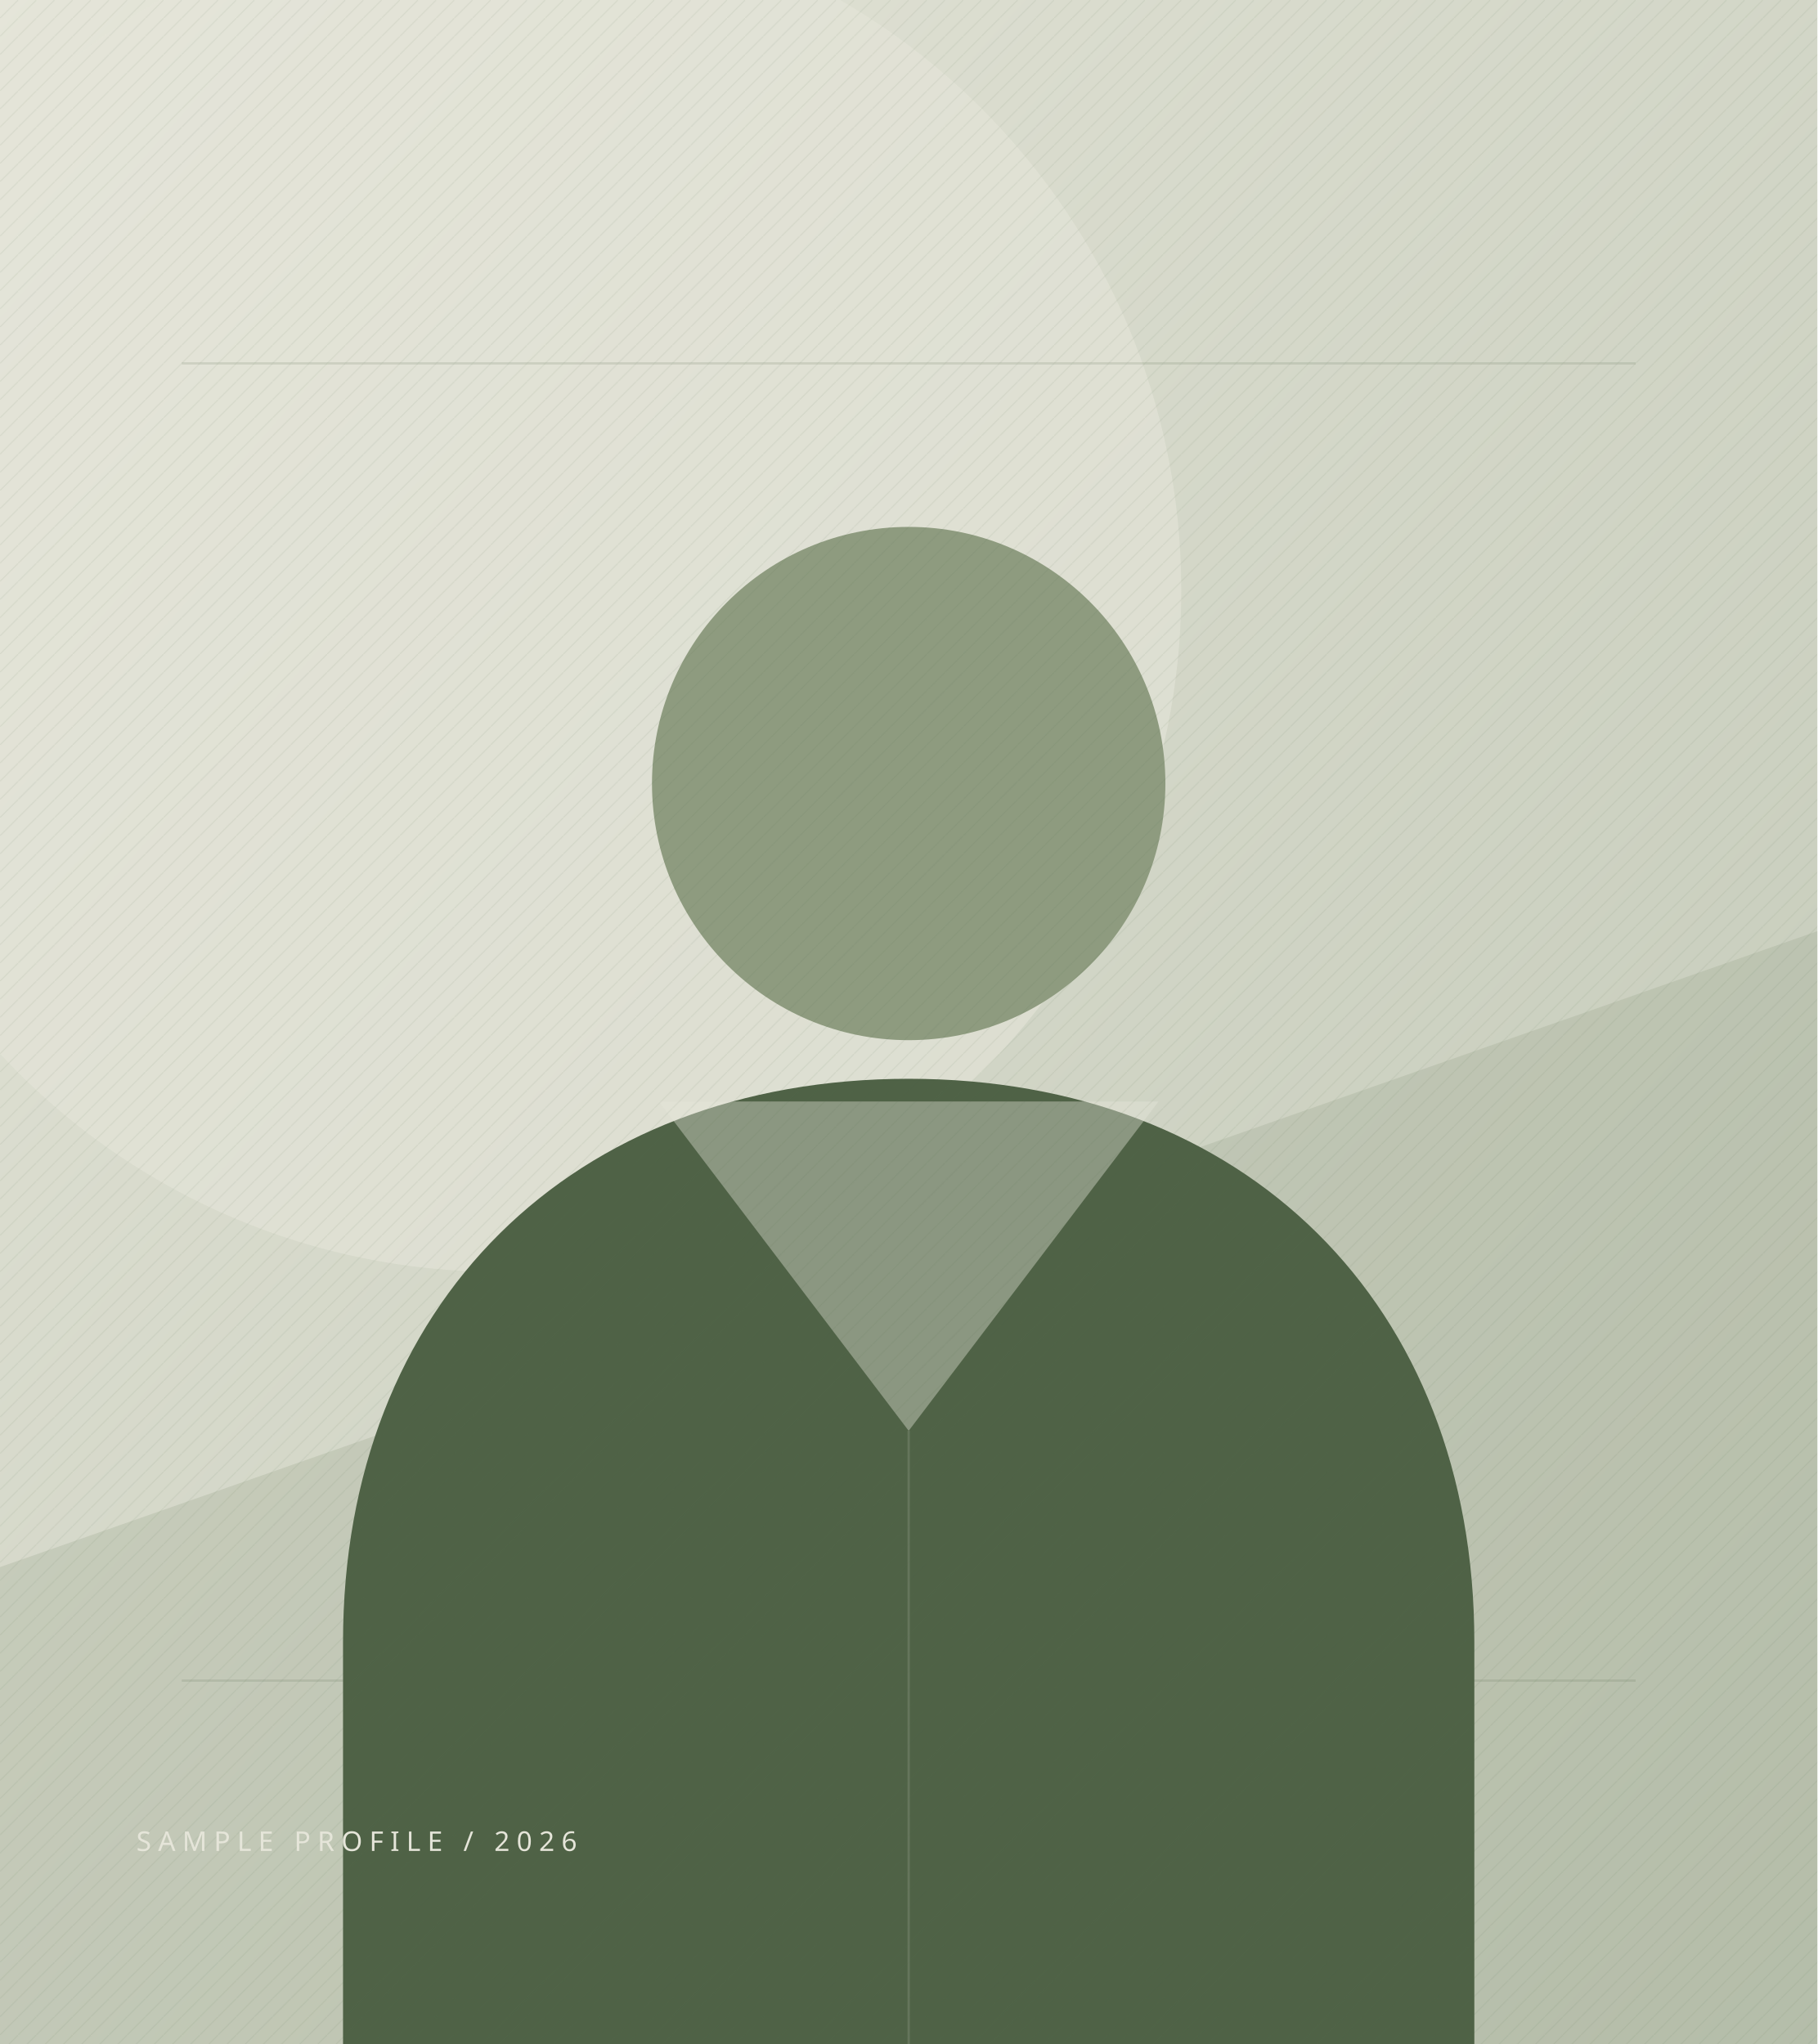
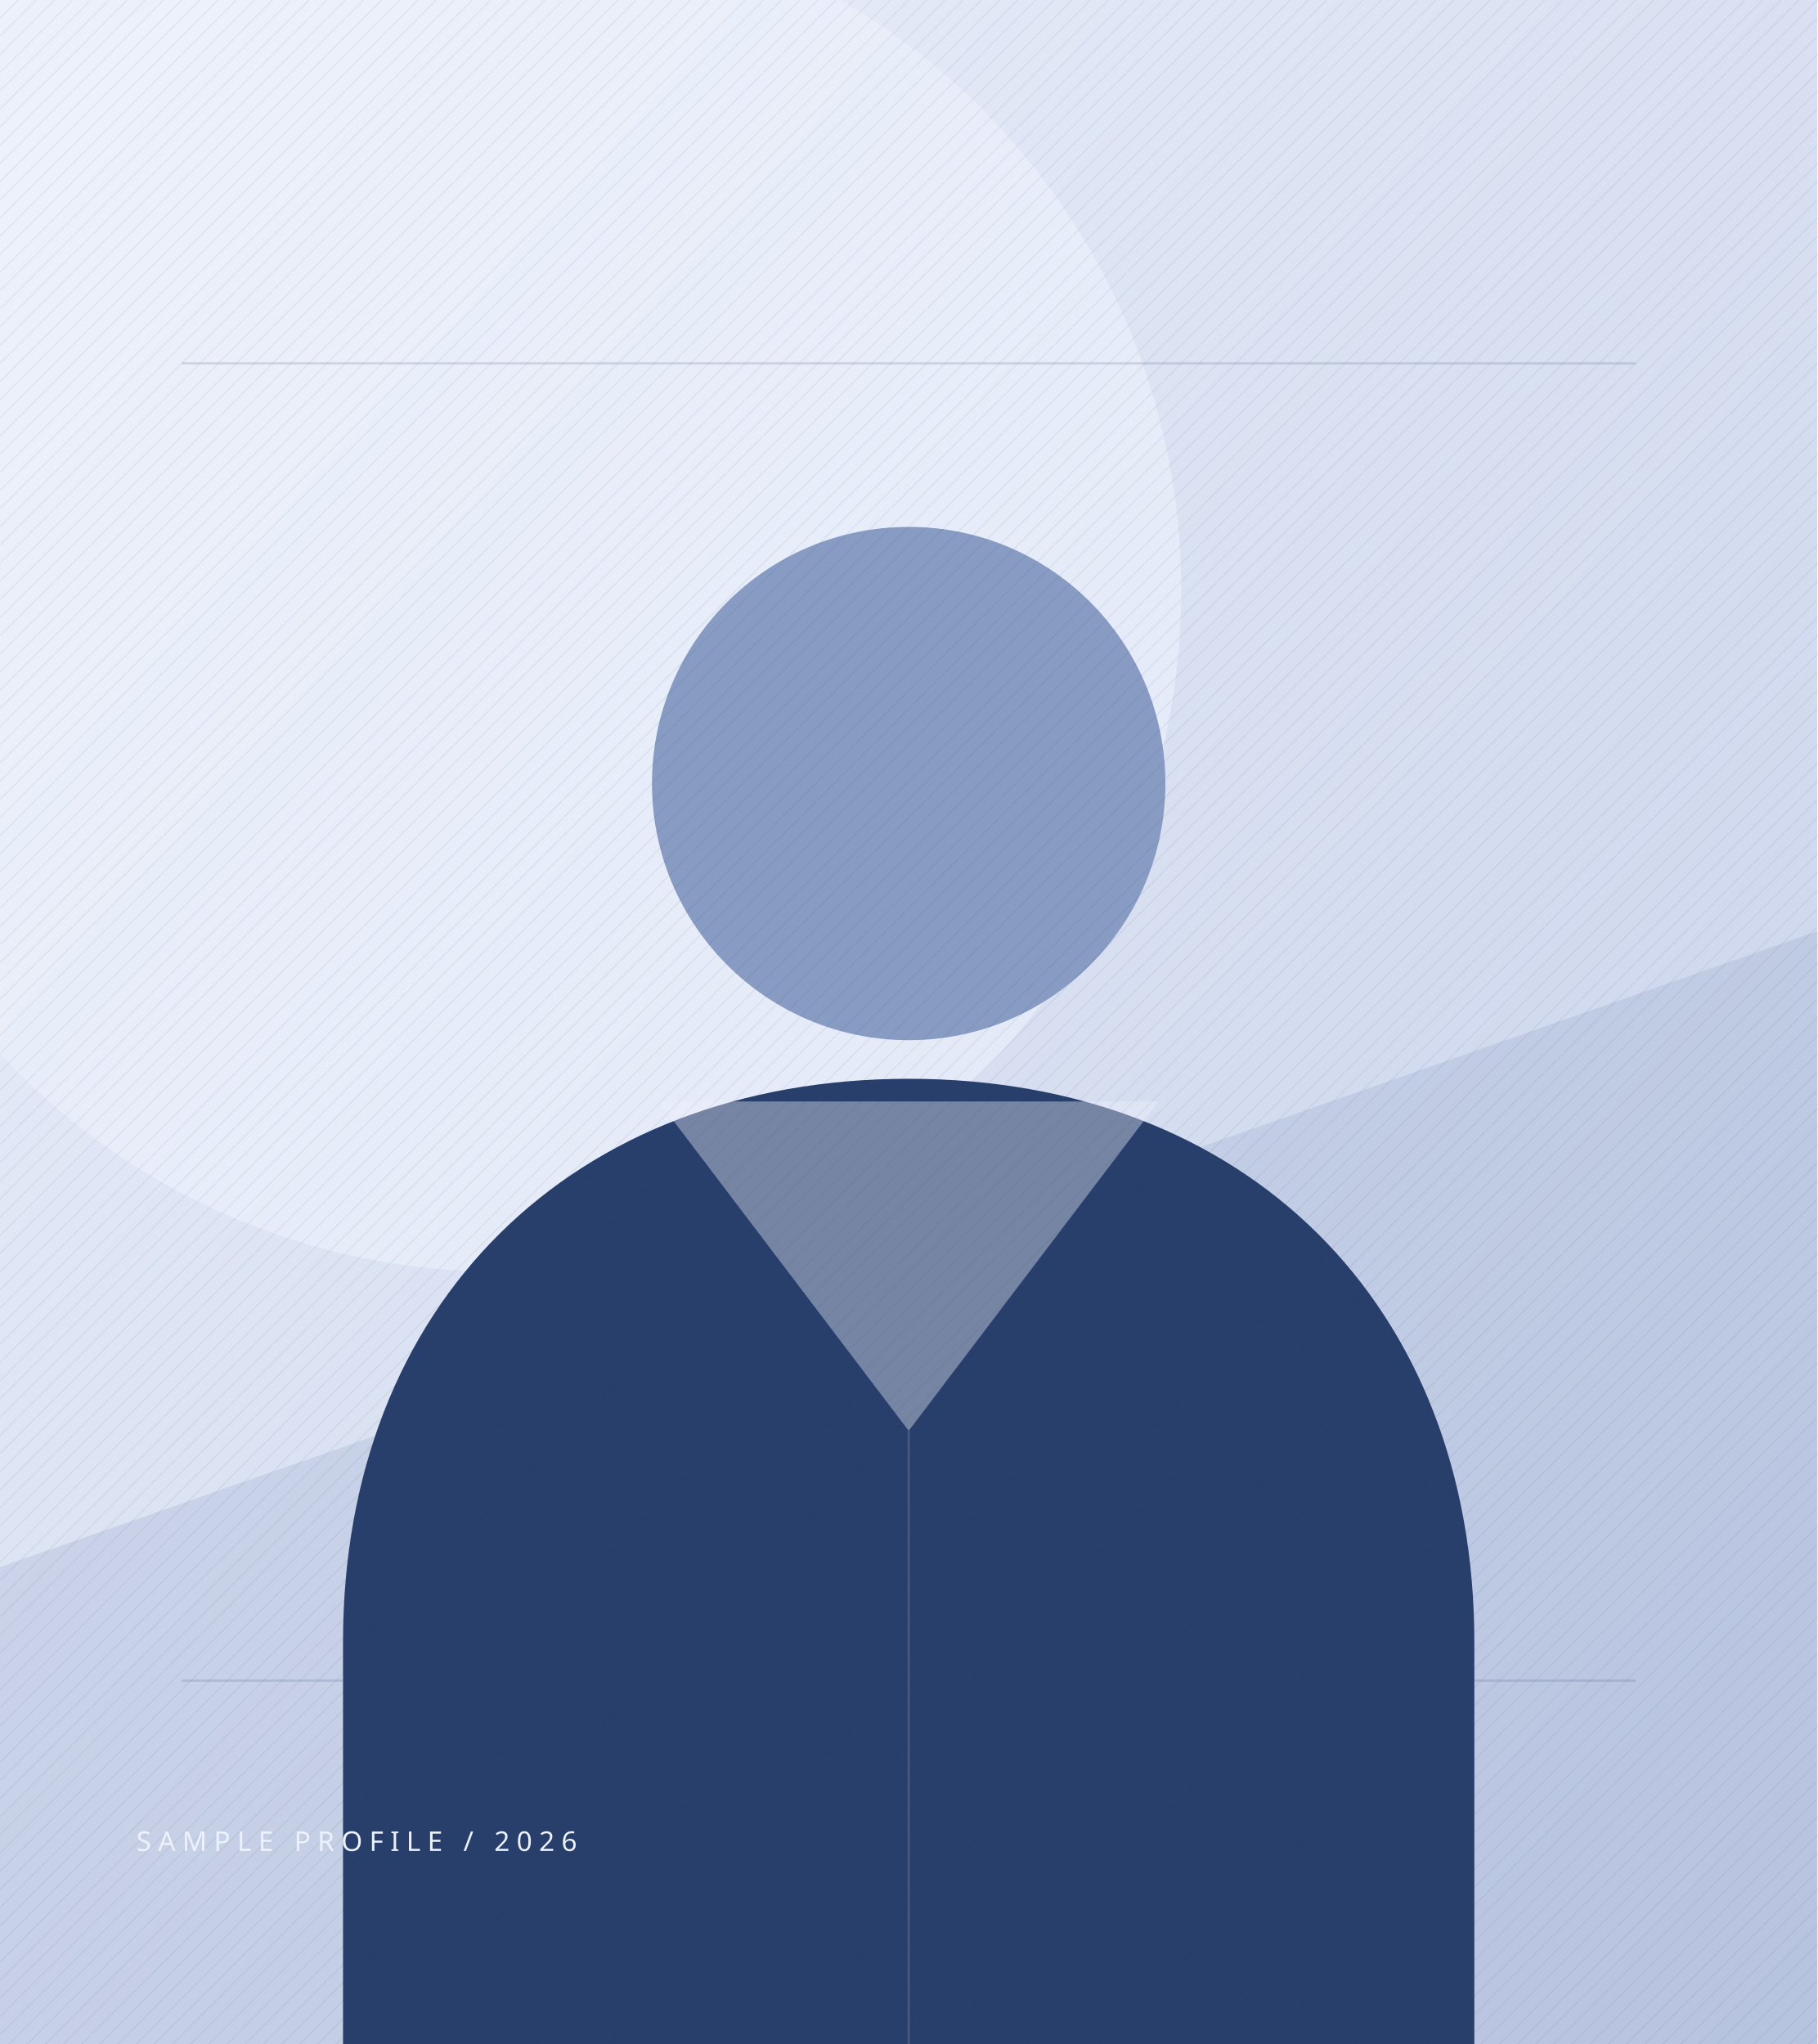
<svg xmlns="http://www.w3.org/2000/svg" viewBox="0 0 800 900">
  <defs>
    <linearGradient id="bg" x2="1" y2="1">
-       <stop stop-color="#e5e5d9" />
-       <stop offset="1" stop-color="#c0c7b5" />
+       <stop stop-color="#edf1fb" />
+       <stop offset="1" stop-color="#c4cfe8" />
    </linearGradient>
    <pattern id="lines" width="8" height="8" patternUnits="userSpaceOnUse">
-       <path d="M0 8L8 0" stroke="#4f6246" stroke-width=".5" opacity=".08" />
+       <path d="M0 8L8 0" stroke="#283e6b" stroke-width=".5" opacity=".08" />
    </pattern>
  </defs>
  <rect width="800" height="900" fill="url(#bg)" />
-   <circle cx="220" cy="260" r="300" fill="#e5e5d9" opacity=".6" />
-   <path d="M0 690L800 410V900H0Z" fill="#8e9b7f" opacity=".23" />
-   <path d="M80 160H720M80 740H720" stroke="#4f6246" opacity=".15" />
-   <circle cx="400" cy="345" r="113" fill="#8e9b7f" />
-   <path d="M151 900V723c0-149 101-248 249-248s249 99 249 248v177" fill="#4f6246" />
-   <path d="M290 485L400 630 510 485" fill="#e5e5d9" opacity=".4" />
-   <path d="M400 630V900" stroke="#e5e5d9" opacity=".15" />
+   <circle cx="220" cy="260" r="300" fill="#edf1fb" opacity=".6" />
+   <path d="M0 690L800 410V900H0Z" fill="#879bc3" opacity=".23" />
+   <path d="M80 160H720M80 740H720" stroke="#283e6b" opacity=".15" />
+   <circle cx="400" cy="345" r="113" fill="#879bc3" />
+   <path d="M151 900V723c0-149 101-248 249-248s249 99 249 248v177" fill="#283e6b" />
+   <path d="M290 485L400 630 510 485" fill="#edf1fb" opacity=".4" />
+   <path d="M400 630V900" stroke="#edf1fb" opacity=".15" />
  <rect width="800" height="900" fill="url(#lines)" />
-   <text x="60" y="815" fill="#e5e5d9" font-size="12" letter-spacing="3" font-family="sans-serif">SAMPLE PROFILE / 2026</text>
+   <text x="60" y="815" fill="#edf1fb" font-size="12" letter-spacing="3" font-family="sans-serif">SAMPLE PROFILE / 2026</text>
</svg>
